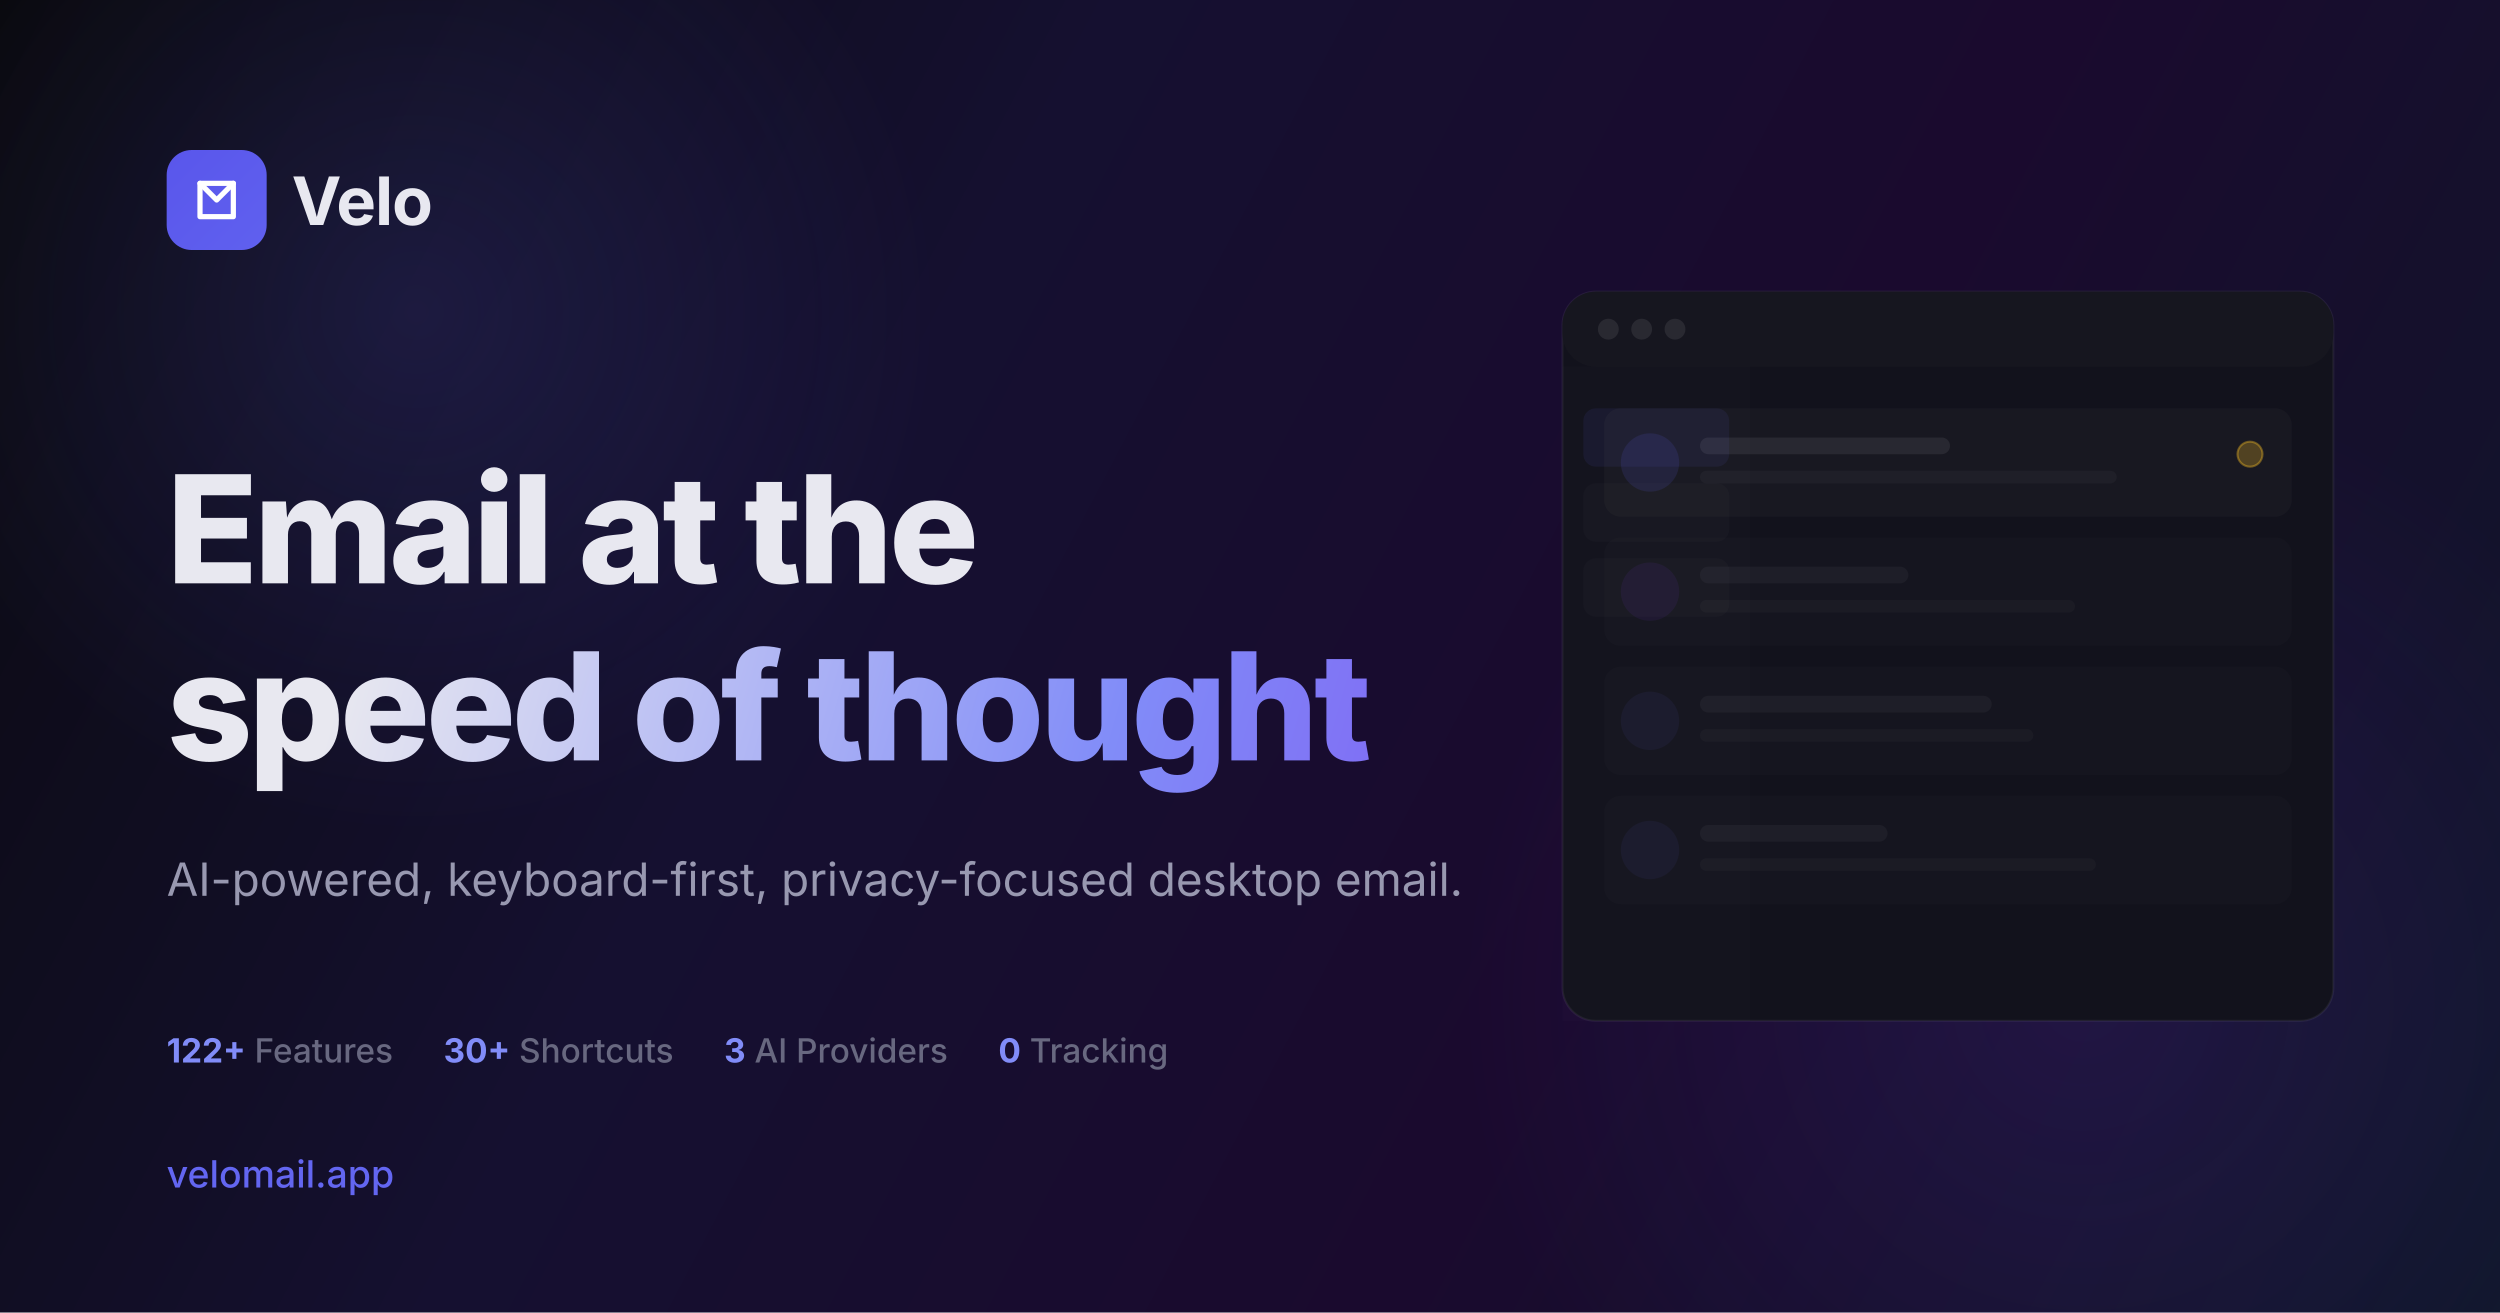
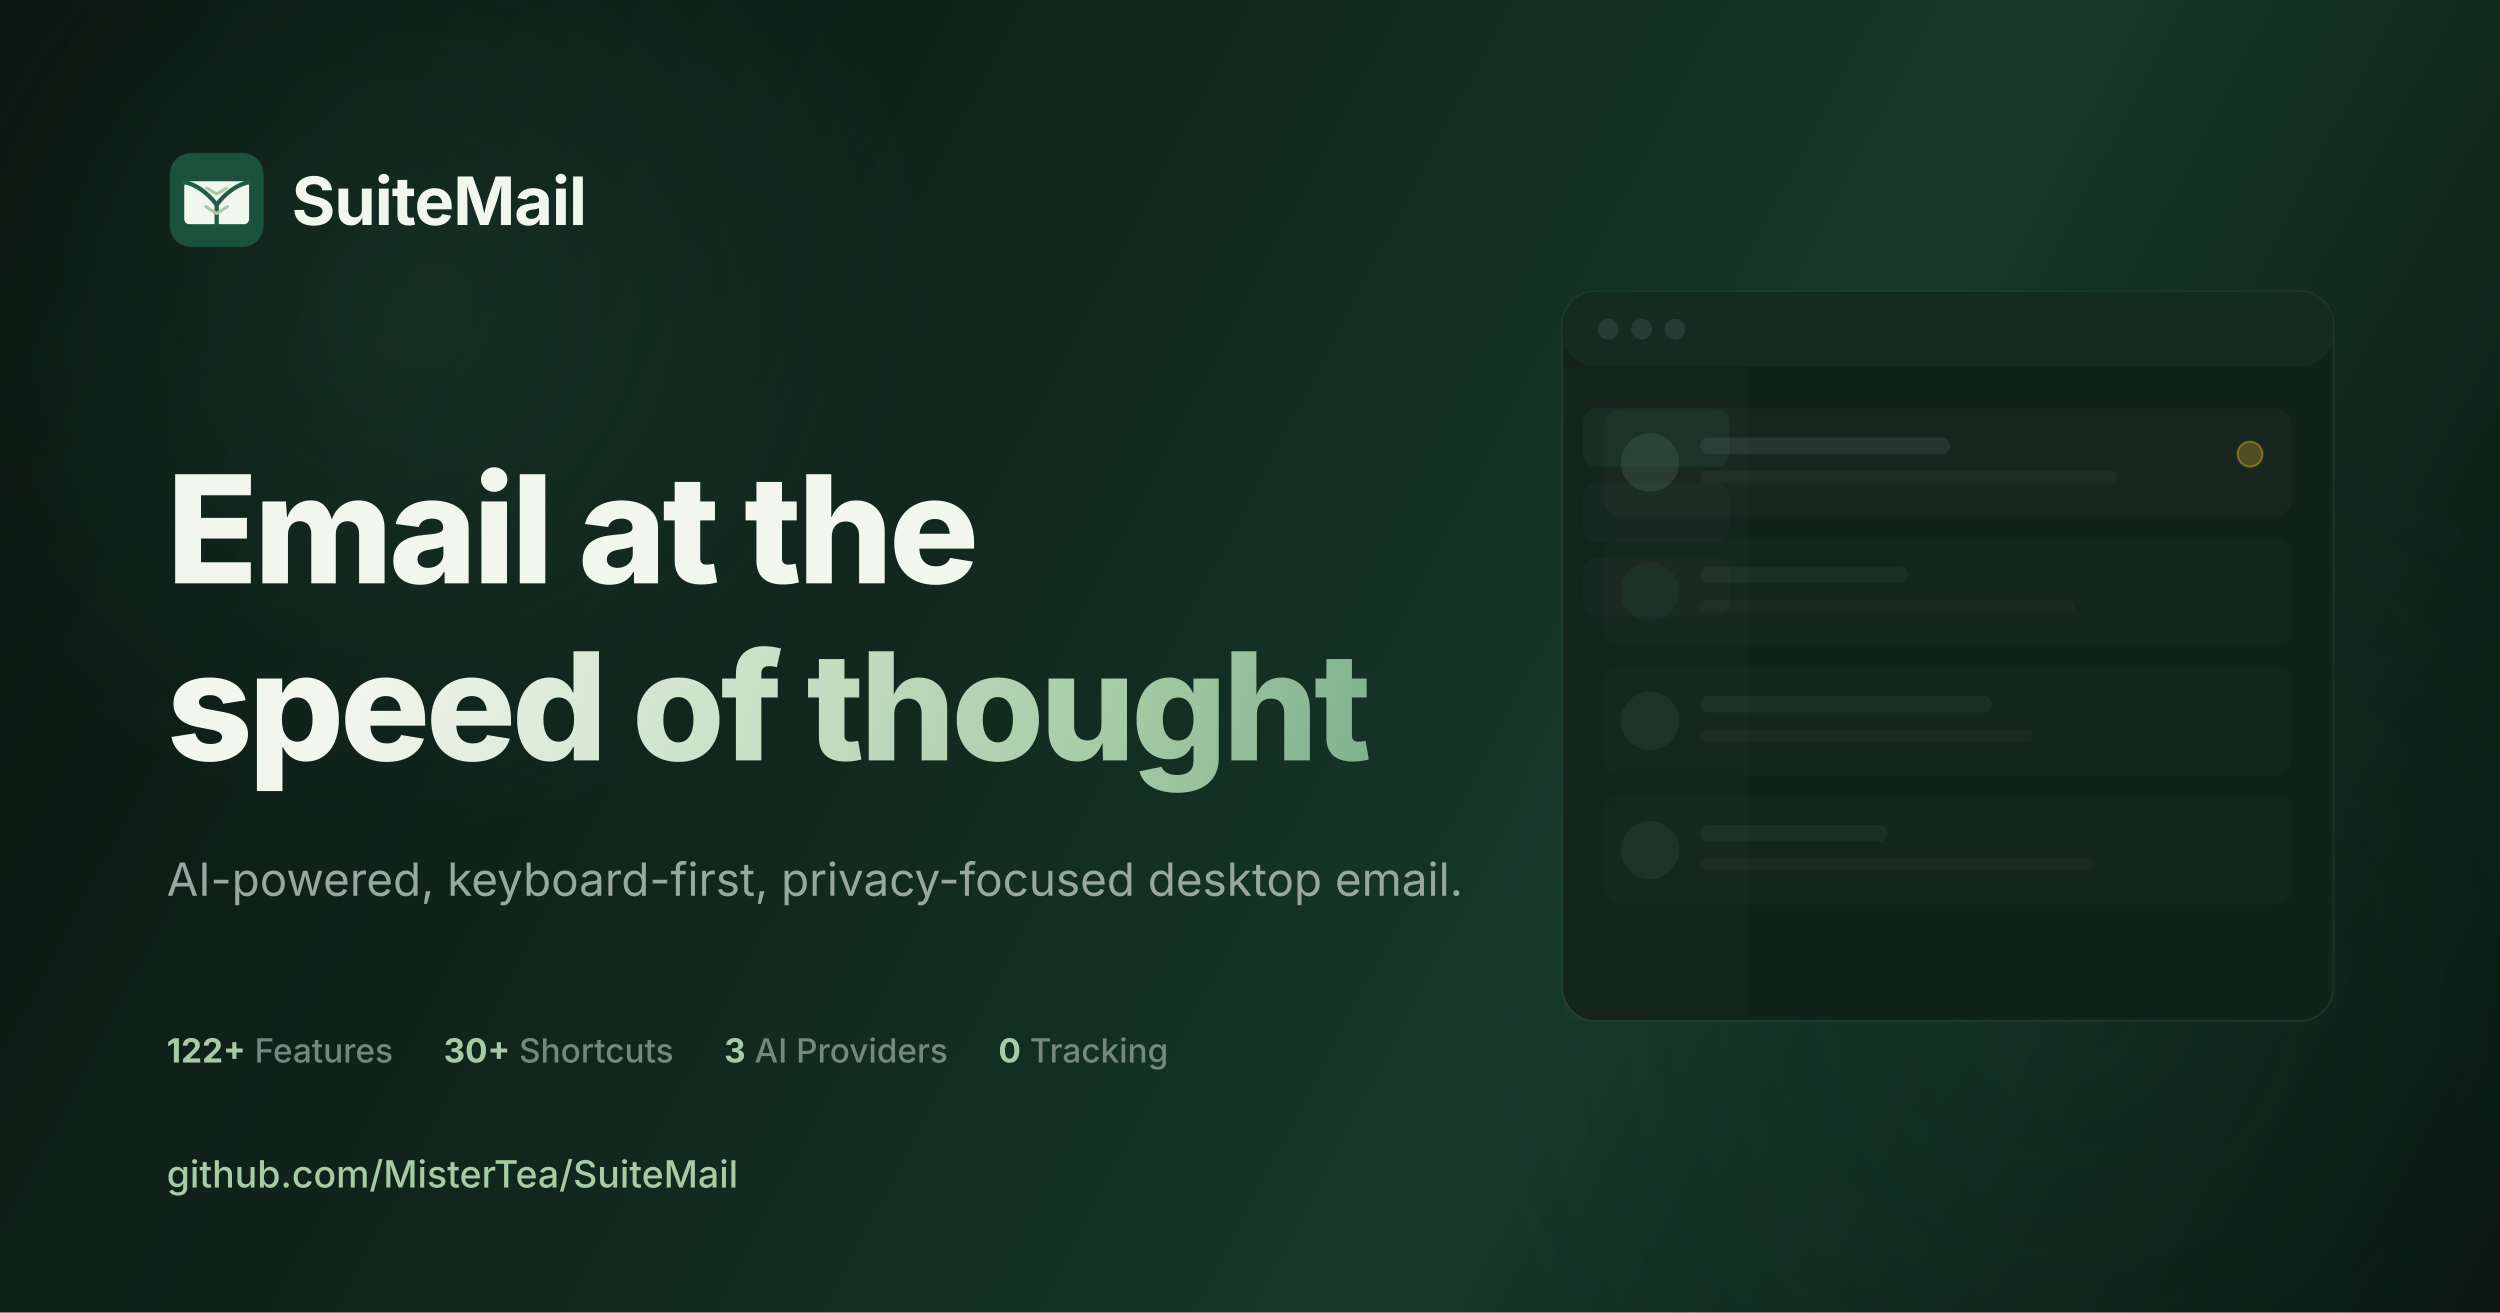
<svg xmlns="http://www.w3.org/2000/svg" width="1200" height="630" viewBox="0 0 1200 630" fill="none">
  <defs>
    <linearGradient id="bg" x1="0" y1="0" x2="1200" y2="630" gradientUnits="userSpaceOnUse">
-       <stop offset="0%" stop-color="#0A0A0F" />
-       <stop offset="35%" stop-color="#151030" />
-       <stop offset="65%" stop-color="#1a0a2e" />
-       <stop offset="100%" stop-color="#0f172a" />
+       <stop offset="0%" stop-color="#0a1410" />
+       <stop offset="35%" stop-color="#11261d" />
+       <stop offset="65%" stop-color="#16382a" />
+       <stop offset="100%" stop-color="#0a1410" />
    </linearGradient>
-     <linearGradient id="accent" x1="0" y1="0" x2="300" y2="300" gradientUnits="userSpaceOnUse">
-       <stop offset="0%" stop-color="#4F46E5" />
-       <stop offset="50%" stop-color="#6366F1" />
-       <stop offset="100%" stop-color="#7C3AED" />
+     <linearGradient id="accent" x1="0" y1="0" x2="48" y2="48" gradientUnits="userSpaceOnUse">
+       <stop offset="0%" stop-color="#357e60" />
+       <stop offset="100%" stop-color="#1b523e" />
    </linearGradient>
    <linearGradient id="textGrad" x1="200" y1="200" x2="900" y2="400" gradientUnits="userSpaceOnUse">
-       <stop offset="0%" stop-color="#E8E8F0" />
-       <stop offset="50%" stop-color="#818CF8" />
-       <stop offset="100%" stop-color="#7C3AED" />
+       <stop offset="0%" stop-color="#f2f7ed" />
+       <stop offset="50%" stop-color="#a6cba5" />
+       <stop offset="100%" stop-color="#357e60" />
    </linearGradient>
    <radialGradient id="blob1" cx="200" cy="150" r="250" gradientUnits="userSpaceOnUse">
-       <stop offset="0%" stop-color="#6366F1" stop-opacity="0.15" />
-       <stop offset="100%" stop-color="#6366F1" stop-opacity="0" />
+       <stop offset="0%" stop-color="#357e60" stop-opacity="0.18" />
+       <stop offset="100%" stop-color="#357e60" stop-opacity="0" />
    </radialGradient>
    <radialGradient id="blob2" cx="1000" cy="480" r="300" gradientUnits="userSpaceOnUse">
-       <stop offset="0%" stop-color="#7C3AED" stop-opacity="0.12" />
-       <stop offset="100%" stop-color="#7C3AED" stop-opacity="0" />
+       <stop offset="0%" stop-color="#1b523e" stop-opacity="0.16" />
+       <stop offset="100%" stop-color="#1b523e" stop-opacity="0" />
    </radialGradient>
  </defs>
  <rect width="1200" height="630" fill="url(#bg)" />
  <circle cx="200" cy="150" r="250" fill="url(#blob1)" />
  <circle cx="1000" cy="480" r="300" fill="url(#blob2)" />
-   <rect x="80" y="72" width="48" height="48" rx="12" fill="url(#accent)" />
-   <path d="M96 88L104 96L112 88" stroke="white" stroke-width="2.5" stroke-linecap="round" stroke-linejoin="round" />
-   <path d="M96 88H112V104H96V88Z" stroke="white" stroke-width="2.5" stroke-linecap="round" stroke-linejoin="round" />
-   <text x="140" y="108" font-family="Inter, -apple-system, sans-serif" font-size="32" font-weight="700" fill="#E8E8F0" letter-spacing="-0.5">Velo</text>
-   <text x="80" y="280" font-family="Inter, -apple-system, sans-serif" font-size="72" font-weight="800" fill="#E8E8F0" letter-spacing="-2">Email at the</text>
+   <g transform="translate(80, 72) scale(0.046875)">
+     <rect x="32" y="32" width="960" height="960" rx="215" fill="url(#accent)" />
+     <rect x="180" y="320" width="664" height="440" rx="52" fill="#f2f7ed" />
+     <path d="M180 330 C300 350 420 440 512 560 C604 440 724 350 844 330" fill="none" stroke="#235c46" stroke-width="44" stroke-linecap="round" stroke-linejoin="round" />
+     <path d="M512 560 L512 760" fill="none" stroke="#235c46" stroke-width="44" stroke-linecap="round" />
+     <path d="M512 450 L410 390 M512 450 L614 390" fill="none" stroke="#a6cba5" stroke-width="32" stroke-linecap="round" />
+     <path d="M512 650 L400 580 M512 650 L624 580" fill="none" stroke="#a6cba5" stroke-width="32" stroke-linecap="round" />
+   </g>
+   <text x="140" y="108" font-family="Inter, -apple-system, sans-serif" font-size="32" font-weight="700" fill="#f2f7ed" letter-spacing="-0.5">SuiteMail</text>
+   <text x="80" y="280" font-family="Inter, -apple-system, sans-serif" font-size="72" font-weight="800" fill="#f2f7ed" letter-spacing="-2">Email at the</text>
  <text x="80" y="365" font-family="Inter, -apple-system, sans-serif" font-size="72" font-weight="800" fill="url(#textGrad)" letter-spacing="-2">speed of thought</text>
-   <text x="80" y="430" font-family="Inter, -apple-system, sans-serif" font-size="22" font-weight="400" fill="#9898B0">AI-powered, keyboard-first, privacy-focused desktop email.</text>
-   <text x="80" y="510" font-family="Inter, -apple-system, sans-serif" font-size="16" font-weight="500" fill="#686880">
-     <tspan fill="#818CF8" font-weight="700">122+</tspan> Features
-     <tspan dx="20" fill="#818CF8" font-weight="700">30+</tspan> Shortcuts
-     <tspan dx="20" fill="#818CF8" font-weight="700">3</tspan> AI Providers
-     <tspan dx="20" fill="#818CF8" font-weight="700">0</tspan> Tracking
+   <text x="80" y="430" font-family="Inter, -apple-system, sans-serif" font-size="22" font-weight="400" fill="#98a8a0">AI-powered, keyboard-first, privacy-focused desktop email.</text>
+   <text x="80" y="510" font-family="Inter, -apple-system, sans-serif" font-size="16" font-weight="500" fill="#758880">
+     <tspan fill="#a6cba5" font-weight="700">122+</tspan> Features
+     <tspan dx="20" fill="#a6cba5" font-weight="700">30+</tspan> Shortcuts
+     <tspan dx="20" fill="#a6cba5" font-weight="700">3</tspan> AI Providers
+     <tspan dx="20" fill="#a6cba5" font-weight="700">0</tspan> Tracking
  </text>
-   <text x="80" y="570" font-family="Inter, -apple-system, sans-serif" font-size="18" font-weight="500" fill="#6366F1">velomail.app</text>
-   <rect x="750" y="140" width="370" height="350" rx="16" fill="#12121C" stroke="#ffffff0f" stroke-width="1" />
-   <rect x="750" y="140" width="370" height="36" rx="16" fill="#16161F" />
+   <text x="80" y="570" font-family="Inter, -apple-system, sans-serif" font-size="18" font-weight="500" fill="#a6cba5">github.com/MisterTea/SuiteMail</text>
+   <rect x="750" y="140" width="370" height="350" rx="16" fill="#11221b" stroke="#ffffff0f" stroke-width="1" />
+   <rect x="750" y="140" width="370" height="36" rx="16" fill="#142b22" />
  <circle cx="772" cy="158" r="5" fill="#ffffff15" />
  <circle cx="788" cy="158" r="5" fill="#ffffff15" />
  <circle cx="804" cy="158" r="5" fill="#ffffff15" />
  <rect x="770" y="196" width="330" height="52" rx="8" fill="#ffffff06" />
-   <circle cx="792" cy="222" r="14" fill="#6366F120" />
+   <circle cx="792" cy="222" r="14" fill="#a6cba520" />
  <rect x="816" y="210" width="120" height="8" rx="4" fill="#ffffff12" />
  <rect x="816" y="226" width="200" height="6" rx="3" fill="#ffffff08" />
  <circle cx="1080" cy="218" r="6" fill="#FBBF2440" stroke="#FBBF2460" stroke-width="1" />
  <rect x="770" y="258" width="330" height="52" rx="8" fill="#ffffff03" />
-   <circle cx="792" cy="284" r="14" fill="#7C3AED15" />
+   <circle cx="792" cy="284" r="14" fill="#357e6015" />
  <rect x="816" y="272" width="100" height="8" rx="4" fill="#ffffff0a" />
  <rect x="816" y="288" width="180" height="6" rx="3" fill="#ffffff06" />
  <rect x="770" y="320" width="330" height="52" rx="8" fill="#ffffff03" />
-   <circle cx="792" cy="346" r="14" fill="#6366F110" />
+   <circle cx="792" cy="346" r="14" fill="#a6cba510" />
  <rect x="816" y="334" width="140" height="8" rx="4" fill="#ffffff0a" />
  <rect x="816" y="350" width="160" height="6" rx="3" fill="#ffffff06" />
  <rect x="770" y="382" width="330" height="52" rx="8" fill="#ffffff03" />
-   <circle cx="792" cy="408" r="14" fill="#6366F110" />
+   <circle cx="792" cy="408" r="14" fill="#a6cba510" />
  <rect x="816" y="396" width="90" height="8" rx="4" fill="#ffffff0a" />
  <rect x="816" y="412" width="190" height="6" rx="3" fill="#ffffff06" />
  <rect x="750" y="176" width="90" height="314" fill="#ffffff02" stroke-width="0" />
-   <rect x="760" y="196" width="70" height="28" rx="6" fill="#6366F115" />
+   <rect x="760" y="196" width="70" height="28" rx="6" fill="#357e6020" />
  <rect x="760" y="232" width="70" height="28" rx="6" fill="#ffffff04" />
  <rect x="760" y="268" width="70" height="28" rx="6" fill="#ffffff04" />
</svg>
